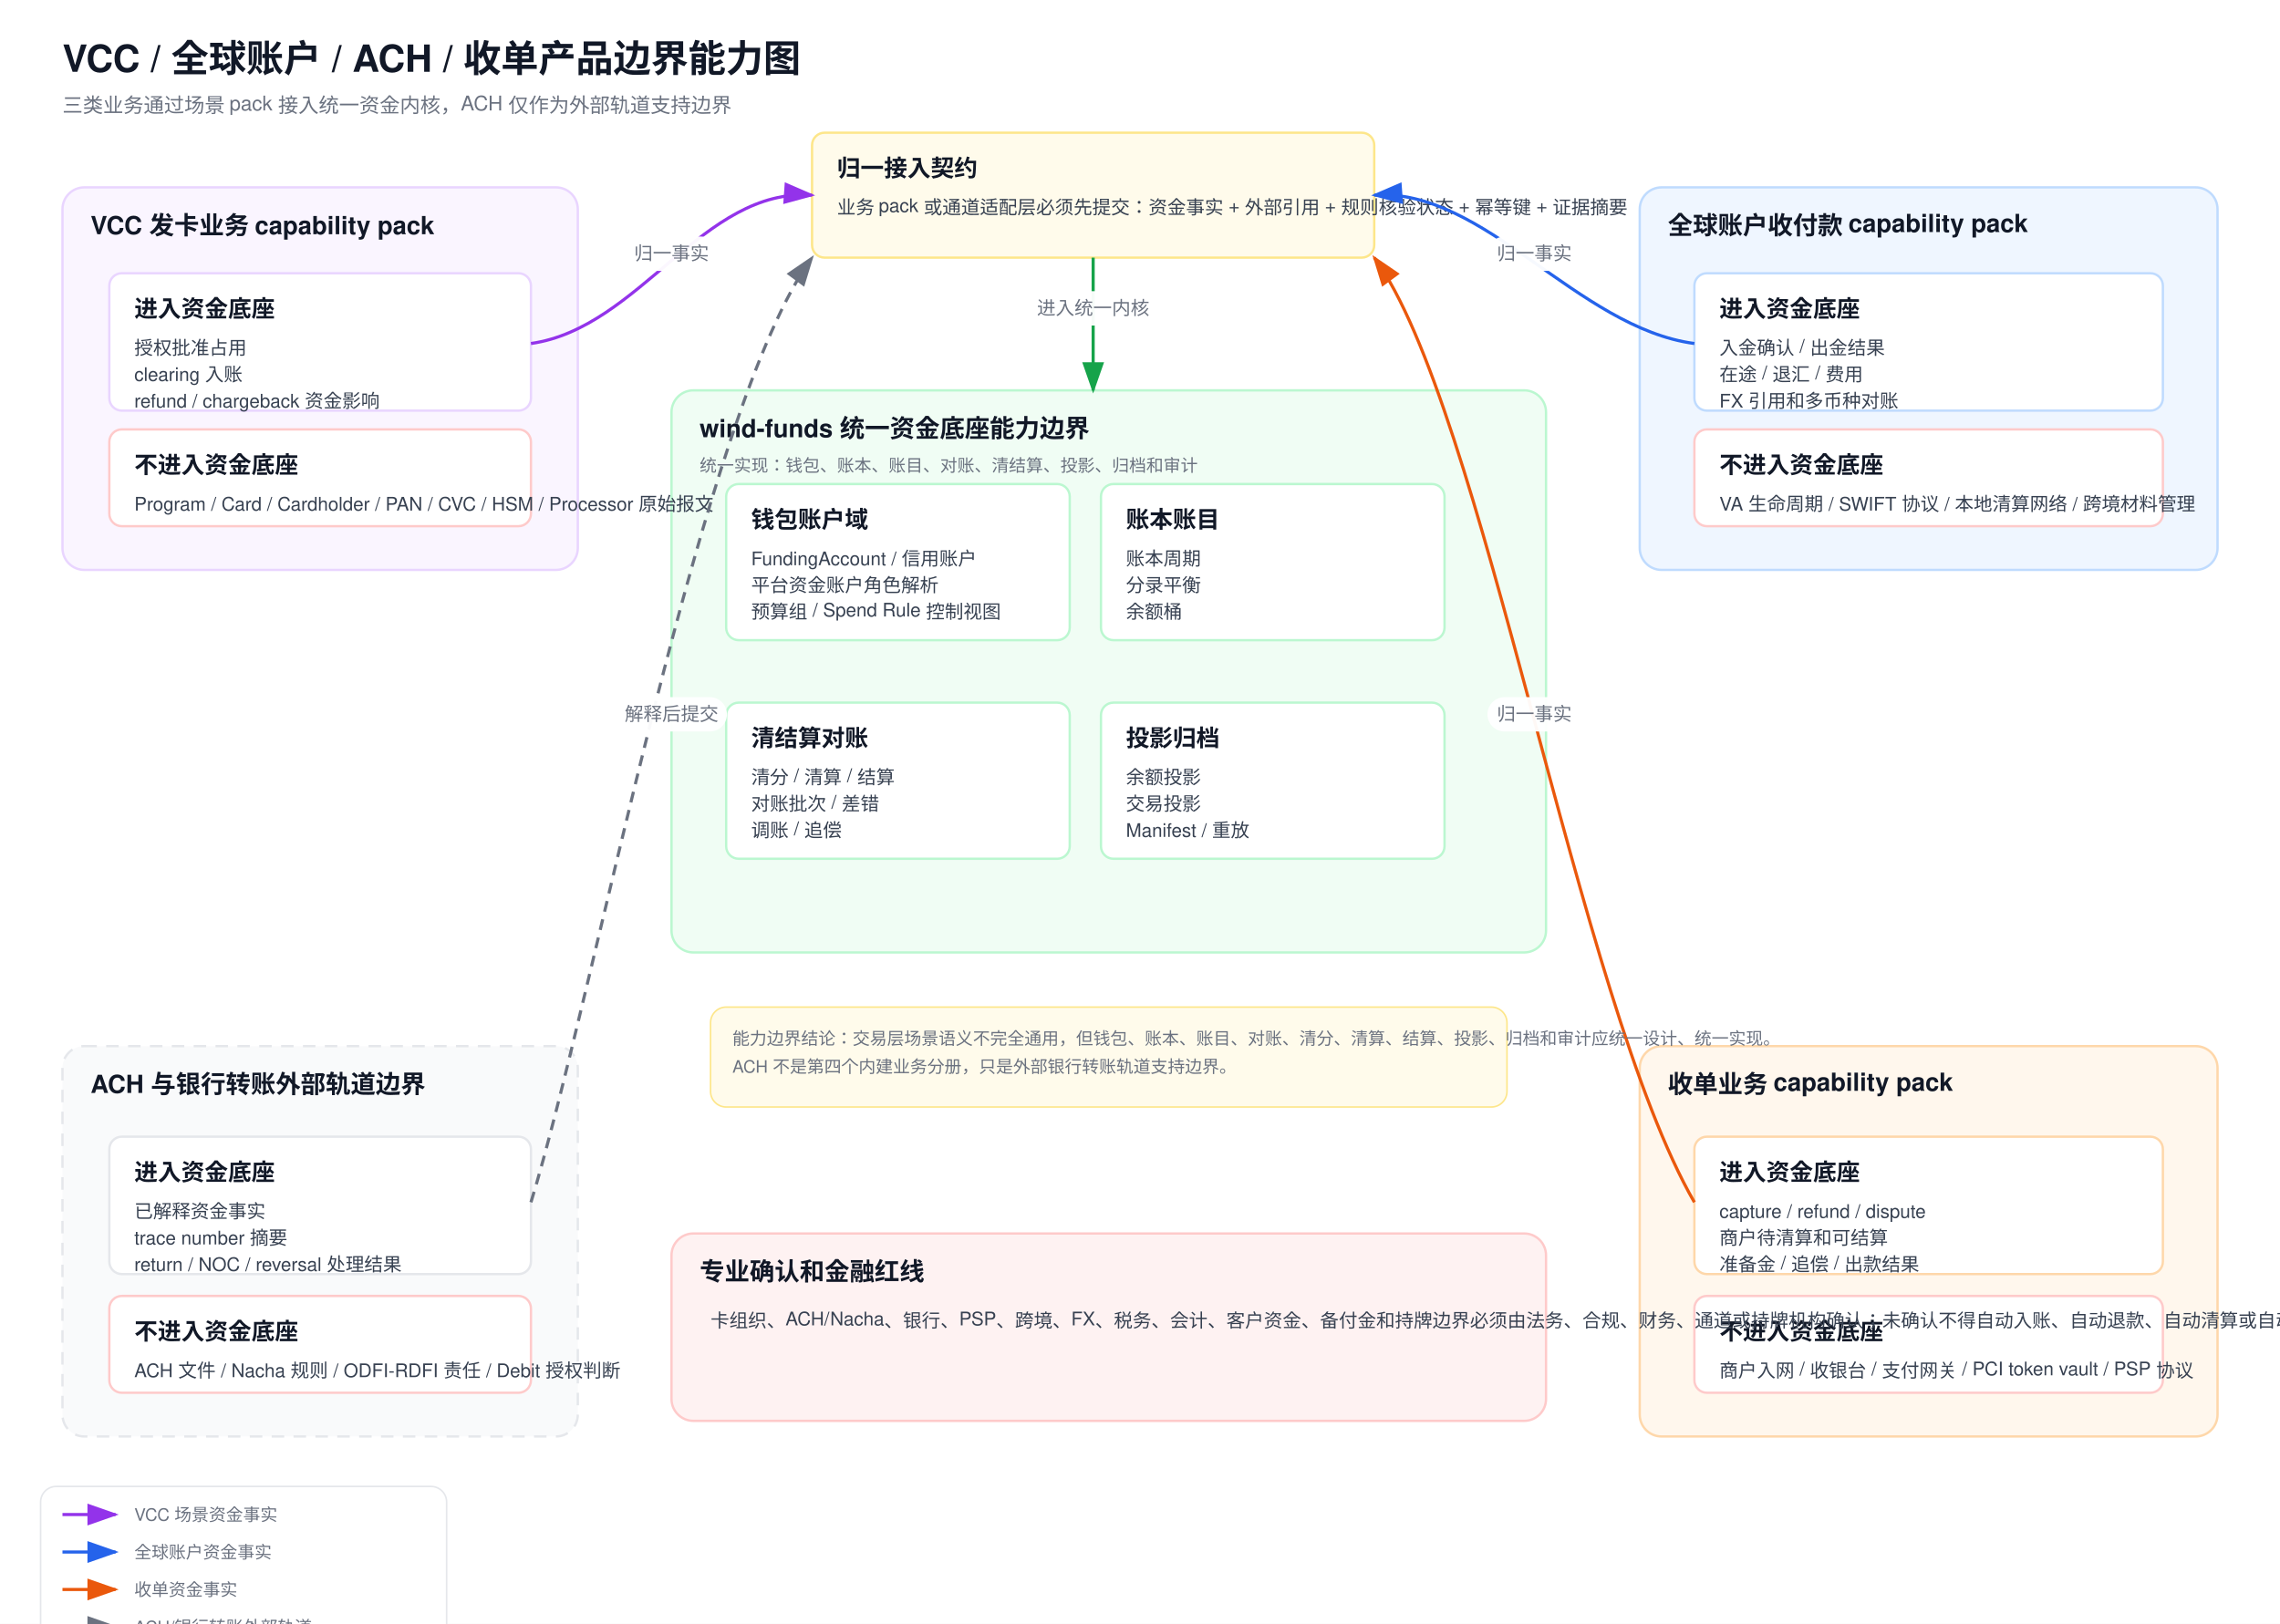
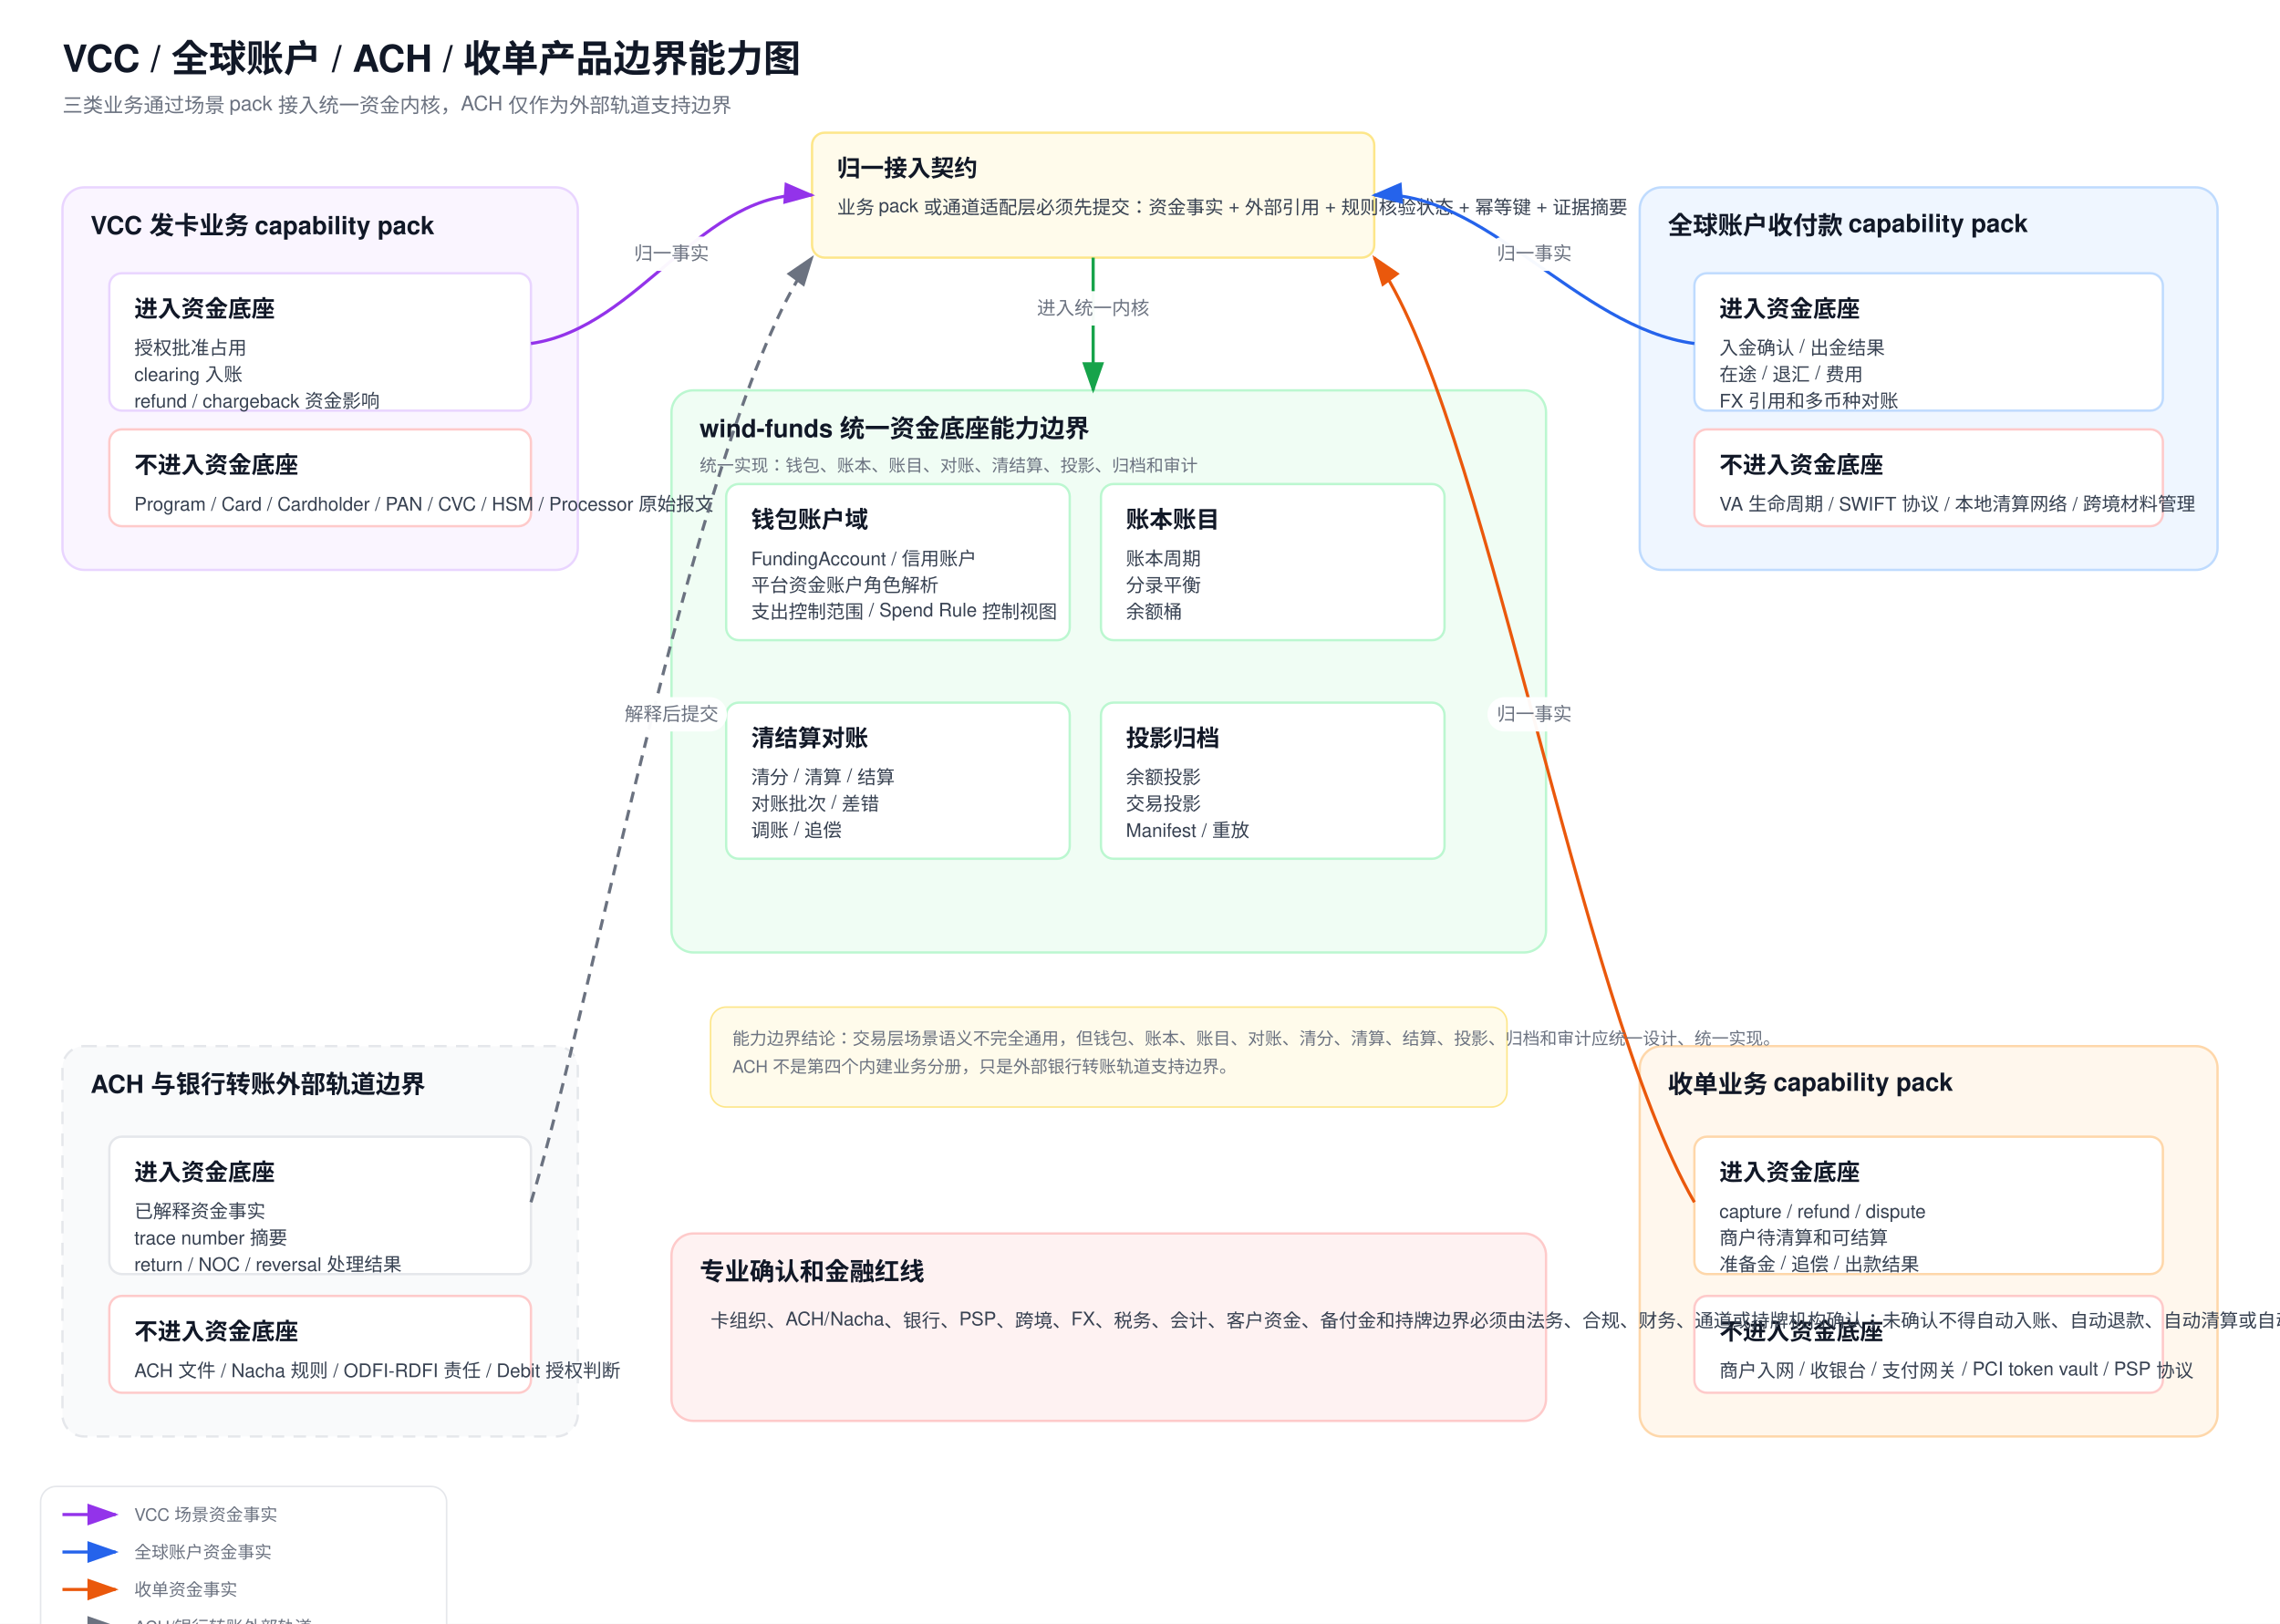
<svg xmlns="http://www.w3.org/2000/svg" viewBox="0 0 1460 1040" width="1460" height="1040" role="img" aria-label="VCC / 全球账户 / ACH / 收单产品边界能力图">
  <style>
text { font-family: 'Helvetica Neue', Helvetica, Arial, 'PingFang SC', 'Microsoft YaHei', 'Microsoft JhengHei', 'SimHei', sans-serif; }
.title { font-size: 24px; font-weight: 700; fill: #111827; }
.subtitle { font-size: 13px; fill: #6b7280; }
.node-title { font-size: 15px; font-weight: 700; fill: #111827; }
.node-text { font-size: 12px; fill: #374151; }
.small { font-size: 11px; fill: #6b7280; }
.lane-title { font-size: 16px; font-weight: 700; fill: #111827; }
.label { font-size: 12px; fill: #6b7280; }
</style>
  <defs>
    <marker id="arrow-blue" markerWidth="10" markerHeight="7" refX="9" refY="3.5" orient="auto" markerUnits="strokeWidth">
      <polygon points="0 0, 10 3.5, 0 7" fill="#2563eb" />
    </marker>
    <marker id="arrow-green" markerWidth="10" markerHeight="7" refX="9" refY="3.5" orient="auto" markerUnits="strokeWidth">
      <polygon points="0 0, 10 3.5, 0 7" fill="#16a34a" />
    </marker>
    <marker id="arrow-rose" markerWidth="10" markerHeight="7" refX="9" refY="3.5" orient="auto" markerUnits="strokeWidth">
      <polygon points="0 0, 10 3.5, 0 7" fill="#dc2626" />
    </marker>
    <marker id="arrow-purple" markerWidth="10" markerHeight="7" refX="9" refY="3.5" orient="auto" markerUnits="strokeWidth">
      <polygon points="0 0, 10 3.5, 0 7" fill="#9333ea" />
    </marker>
    <marker id="arrow-orange" markerWidth="10" markerHeight="7" refX="9" refY="3.5" orient="auto" markerUnits="strokeWidth">
      <polygon points="0 0, 10 3.5, 0 7" fill="#ea580c" />
    </marker>
    <marker id="arrow-gray" markerWidth="10" markerHeight="7" refX="9" refY="3.5" orient="auto" markerUnits="strokeWidth">
      <polygon points="0 0, 10 3.5, 0 7" fill="#6b7280" />
    </marker>
  </defs>
  <rect width="1460" height="1040" fill="#ffffff" />
  <text x="40" y="46" class="title">VCC / 全球账户 / ACH / 收单产品边界能力图</text>
  <text x="40" y="72" class="subtitle">三类业务通过场景 pack 接入统一资金内核，ACH 仅作为外部轨道支持边界</text>
  <g>
    <rect x="430" y="250" width="560" height="360" rx="14" ry="14" fill="#f0fdf4" stroke="#bbf7d0" stroke-width="1.5" />
    <text x="448" y="280" class="lane-title">wind-funds 统一资金底座能力边界</text>
    <text x="448" y="302" class="small">统一实现：钱包、账本、账目、对账、清结算、投影、归档和审计</text>
  </g>
  <g>
    <rect x="465" y="310" width="220" height="100" rx="8" ry="8" fill="#fff" stroke="#bbf7d0" stroke-width="1.5" />
    <text x="481" y="338" class="node-title">钱包账户域</text>
    <text x="481" y="362" class="node-text" text-anchor="start">
      <tspan x="481" dy="0">FundingAccount / 信用账户</tspan>
      <tspan x="481" dy="17">平台资金账户角色解析</tspan>
-       <tspan x="481" dy="17">预算组 / Spend Rule 控制视图</tspan>
+       <tspan x="481" dy="17">支出控制范围 / Spend Rule 控制视图</tspan>
    </text>
  </g>
  <g>
    <rect x="705" y="310" width="220" height="100" rx="8" ry="8" fill="#fff" stroke="#bbf7d0" stroke-width="1.5" />
    <text x="721" y="338" class="node-title">账本账目</text>
    <text x="721" y="362" class="node-text" text-anchor="start">
      <tspan x="721" dy="0">账本周期</tspan>
      <tspan x="721" dy="17">分录平衡</tspan>
      <tspan x="721" dy="17">余额桶</tspan>
    </text>
  </g>
  <g>
    <rect x="465" y="450" width="220" height="100" rx="8" ry="8" fill="#fff" stroke="#bbf7d0" stroke-width="1.5" />
    <text x="481" y="478" class="node-title">清结算对账</text>
    <text x="481" y="502" class="node-text" text-anchor="start">
      <tspan x="481" dy="0">清分 / 清算 / 结算</tspan>
      <tspan x="481" dy="17">对账批次 / 差错</tspan>
      <tspan x="481" dy="17">调账 / 追偿</tspan>
    </text>
  </g>
  <g>
    <rect x="705" y="450" width="220" height="100" rx="8" ry="8" fill="#fff" stroke="#bbf7d0" stroke-width="1.5" />
    <text x="721" y="478" class="node-title">投影归档</text>
    <text x="721" y="502" class="node-text" text-anchor="start">
      <tspan x="721" dy="0">余额投影</tspan>
      <tspan x="721" dy="17">交易投影</tspan>
      <tspan x="721" dy="17">Manifest / 重放</tspan>
    </text>
  </g>
  <g>
    <rect x="40" y="120" width="330" height="245" rx="14" ry="14" fill="#faf5ff" stroke="#e9d5ff" stroke-width="1.5" />
    <text x="58" y="150" class="lane-title">VCC 发卡业务 capability pack</text>
  </g>
  <g>
    <rect x="70" y="175" width="270" height="88" rx="8" ry="8" fill="#fff" stroke="#e9d5ff" stroke-width="1.5" />
    <text x="86" y="203" class="node-title">进入资金底座</text>
    <text x="86" y="227" class="node-text" text-anchor="start">
      <tspan x="86" dy="0">授权批准占用</tspan>
      <tspan x="86" dy="17">clearing 入账</tspan>
      <tspan x="86" dy="17">refund / chargeback 资金影响</tspan>
    </text>
  </g>
  <g>
    <rect x="70" y="275" width="270" height="62" rx="8" ry="8" fill="#fff" stroke="#fecaca" stroke-width="1.5" />
    <text x="86" y="303" class="node-title">不进入资金底座</text>
    <text x="86" y="327" class="node-text" text-anchor="start">
      <tspan x="86" dy="0">Program / Card / Cardholder / PAN / CVC / HSM / Processor 原始报文</tspan>
    </text>
  </g>
  <g>
    <rect x="1050" y="120" width="370" height="245" rx="14" ry="14" fill="#eff6ff" stroke="#bfdbfe" stroke-width="1.5" />
    <text x="1068" y="150" class="lane-title">全球账户收付款 capability pack</text>
  </g>
  <g>
    <rect x="1085" y="175" width="300" height="88" rx="8" ry="8" fill="#fff" stroke="#bfdbfe" stroke-width="1.5" />
    <text x="1101" y="203" class="node-title">进入资金底座</text>
    <text x="1101" y="227" class="node-text" text-anchor="start">
      <tspan x="1101" dy="0">入金确认 / 出金结果</tspan>
      <tspan x="1101" dy="17">在途 / 退汇 / 费用</tspan>
      <tspan x="1101" dy="17">FX 引用和多币种对账</tspan>
    </text>
  </g>
  <g>
    <rect x="1085" y="275" width="300" height="62" rx="8" ry="8" fill="#fff" stroke="#fecaca" stroke-width="1.5" />
    <text x="1101" y="303" class="node-title">不进入资金底座</text>
    <text x="1101" y="327" class="node-text" text-anchor="start">
      <tspan x="1101" dy="0">VA 生命周期 / SWIFT 协议 / 本地清算网络 / 跨境材料管理</tspan>
    </text>
  </g>
  <g>
    <rect x="40" y="670" width="330" height="250" rx="14" ry="14" fill="#f9fafb" stroke="#e5e7eb" stroke-width="1.5" stroke-dasharray="8 6" />
    <text x="58" y="700" class="lane-title">ACH 与银行转账外部轨道边界</text>
  </g>
  <g>
    <rect x="70" y="728" width="270" height="88" rx="8" ry="8" fill="#fff" stroke="#e5e7eb" stroke-width="1.5" />
    <text x="86" y="756" class="node-title">进入资金底座</text>
    <text x="86" y="780" class="node-text" text-anchor="start">
      <tspan x="86" dy="0">已解释资金事实</tspan>
      <tspan x="86" dy="17">trace number 摘要</tspan>
      <tspan x="86" dy="17">return / NOC / reversal 处理结果</tspan>
    </text>
  </g>
  <g>
    <rect x="70" y="830" width="270" height="62" rx="8" ry="8" fill="#fff" stroke="#fecaca" stroke-width="1.5" />
    <text x="86" y="858" class="node-title">不进入资金底座</text>
    <text x="86" y="882" class="node-text" text-anchor="start">
      <tspan x="86" dy="0">ACH 文件 / Nacha 规则 / ODFI-RDFI 责任 / Debit 授权判断</tspan>
    </text>
  </g>
  <g>
    <rect x="1050" y="670" width="370" height="250" rx="14" ry="14" fill="#fff7ed" stroke="#fed7aa" stroke-width="1.5" />
    <text x="1068" y="700" class="lane-title">收单业务 capability pack</text>
  </g>
  <g>
    <rect x="1085" y="728" width="300" height="88" rx="8" ry="8" fill="#fff" stroke="#fed7aa" stroke-width="1.5" />
    <text x="1101" y="756" class="node-title">进入资金底座</text>
    <text x="1101" y="780" class="node-text" text-anchor="start">
      <tspan x="1101" dy="0">capture / refund / dispute</tspan>
      <tspan x="1101" dy="17">商户待清算和可结算</tspan>
      <tspan x="1101" dy="17">准备金 / 追偿 / 出款结果</tspan>
    </text>
  </g>
  <g>
    <rect x="1085" y="830" width="300" height="62" rx="8" ry="8" fill="#fff" stroke="#fecaca" stroke-width="1.5" />
    <text x="1101" y="858" class="node-title">不进入资金底座</text>
    <text x="1101" y="882" class="node-text" text-anchor="start">
      <tspan x="1101" dy="0">商户入网 / 收银台 / 支付网关 / PCI token vault / PSP 协议</tspan>
    </text>
  </g>
  <g>
    <rect x="520" y="85" width="360" height="80" rx="8" ry="8" fill="#fffbeb" stroke="#fde68a" stroke-width="1.5" />
    <text x="536" y="113" class="node-title">归一接入契约</text>
    <text x="536" y="137" class="node-text" text-anchor="start">
      <tspan x="536" dy="0">业务 pack 或通道适配层必须先提交：资金事实 + 外部引用 + 规则核验状态 + 幂等键 + 证据摘要</tspan>
    </text>
  </g>
  <g>
    <path d="M 340 220 C 410 210, 450 120, 520 125" fill="none" stroke="#9333ea" stroke-width="2" marker-end="url(#arrow-purple)" />
    <rect x="400" y="151.5" width="60" height="22" rx="11" fill="#ffffff" opacity="0.96" />
    <text x="430" y="166.5" class="label" text-anchor="middle">归一事实</text>
  </g>
  <g>
    <path d="M 1085 220 C 1010 210, 950 120, 880 125" fill="none" stroke="#2563eb" stroke-width="2" marker-end="url(#arrow-blue)" />
    <rect x="952.5" y="151.5" width="60" height="22" rx="11" fill="#ffffff" opacity="0.96" />
    <text x="982.5" y="166.5" class="label" text-anchor="middle">归一事实</text>
  </g>
  <g>
    <path d="M 340 770 C 380 640, 450 260, 520 165" fill="none" stroke="#6b7280" stroke-width="2" stroke-dasharray="7 5" marker-end="url(#arrow-gray)" />
    <rect x="394.5" y="446.5" width="71" height="22" rx="11" fill="#ffffff" opacity="0.96" />
    <text x="430" y="461.5" class="label" text-anchor="middle">解释后提交</text>
  </g>
  <g>
    <path d="M 1085 770 C 1010 640, 950 260, 880 165" fill="none" stroke="#ea580c" stroke-width="2" marker-end="url(#arrow-orange)" />
    <rect x="952.5" y="446.5" width="60" height="22" rx="11" fill="#ffffff" opacity="0.96" />
    <text x="982.5" y="461.5" class="label" text-anchor="middle">归一事实</text>
  </g>
  <g>
    <line x1="700" y1="165" x2="700" y2="250" stroke="#16a34a" stroke-width="2" marker-end="url(#arrow-green)" />
    <rect x="659" y="186.5" width="82" height="22" rx="11" fill="#ffffff" opacity="0.96" />
    <text x="700" y="201.5" class="label" text-anchor="middle">进入统一内核</text>
  </g>
  <g>
    <rect x="455" y="645" width="510" height="64" rx="10" fill="#fffbeb" stroke="#fde68a" />
    <text x="469" y="669" class="small">
      <tspan x="469" dy="0">能力边界结论：交易层场景语义不完全通用，但钱包、账本、账目、对账、清分、清算、结算、投影、归档和审计应统一设计、统一实现。</tspan>
      <tspan x="469" dy="18">ACH 不是第四个内建业务分册，只是外部银行转账轨道支持边界。</tspan>
    </text>
  </g>
  <g>
    <rect x="430" y="790" width="560" height="120" rx="14" ry="14" fill="#fef2f2" stroke="#fecaca" stroke-width="1.5" />
    <text x="448" y="820" class="lane-title">专业确认和金融红线</text>
  </g>
  <text x="455" y="850" class="node-text" text-anchor="start">
    <tspan x="455" dy="0">卡组织、ACH/Nacha、银行、PSP、跨境、FX、税务、会计、客户资金、备付金和持牌边界必须由法务、合规、财务、通道或持牌机构确认；未确认不得自动入账、自动退款、自动清算或自动出款。</tspan>
  </text>
  <g transform="translate(40,970)">
    <rect x="-14" y="-18" width="260" height="164" rx="10" fill="#ffffff" stroke="#e5e7eb" />
    <line x1="0" y1="0" x2="34" y2="0" stroke="#9333ea" stroke-width="2" marker-end="url(#arrow-purple)" />
    <text x="46" y="4" class="small">VCC 场景资金事实</text>
    <line x1="0" y1="24" x2="34" y2="24" stroke="#2563eb" stroke-width="2" marker-end="url(#arrow-blue)" />
    <text x="46" y="28" class="small">全球账户资金事实</text>
    <line x1="0" y1="48" x2="34" y2="48" stroke="#ea580c" stroke-width="2" marker-end="url(#arrow-orange)" />
    <text x="46" y="52" class="small">收单资金事实</text>
    <line x1="0" y1="72" x2="34" y2="72" stroke="#6b7280" stroke-width="2" marker-end="url(#arrow-gray)" stroke-dasharray="7 5" />
    <text x="46" y="76" class="small">ACH/银行转账外部轨道</text>
    <line x1="0" y1="96" x2="34" y2="96" stroke="#16a34a" stroke-width="2" marker-end="url(#arrow-green)" />
    <text x="46" y="100" class="small">统一资金内核</text>
    <line x1="0" y1="120" x2="34" y2="120" stroke="#dc2626" stroke-width="2" marker-end="url(#arrow-rose)" />
    <text x="46" y="124" class="small">禁止沉入资金底座</text>
  </g>
</svg>
